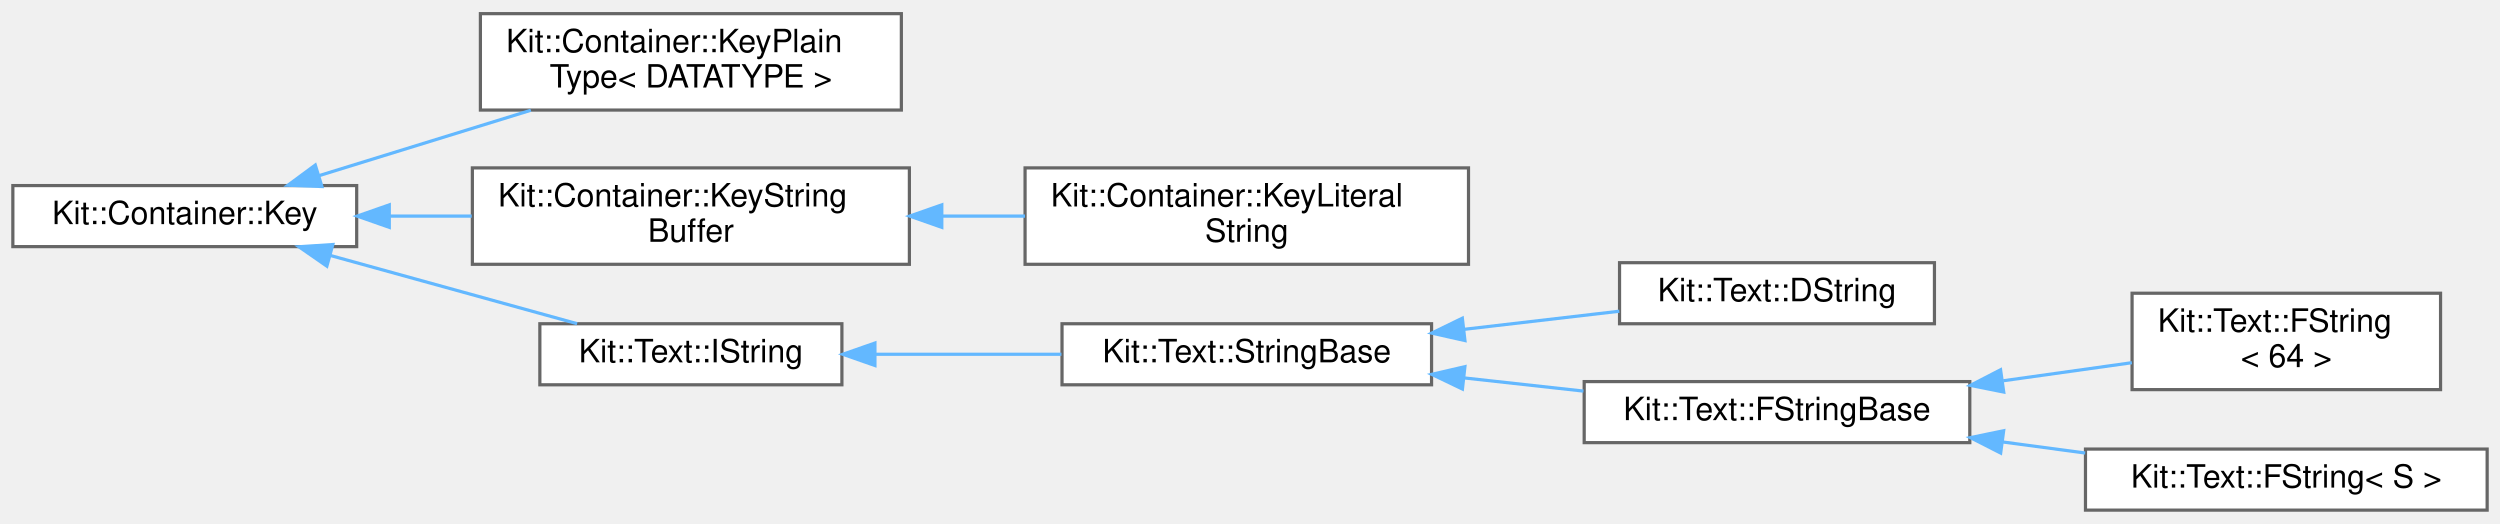
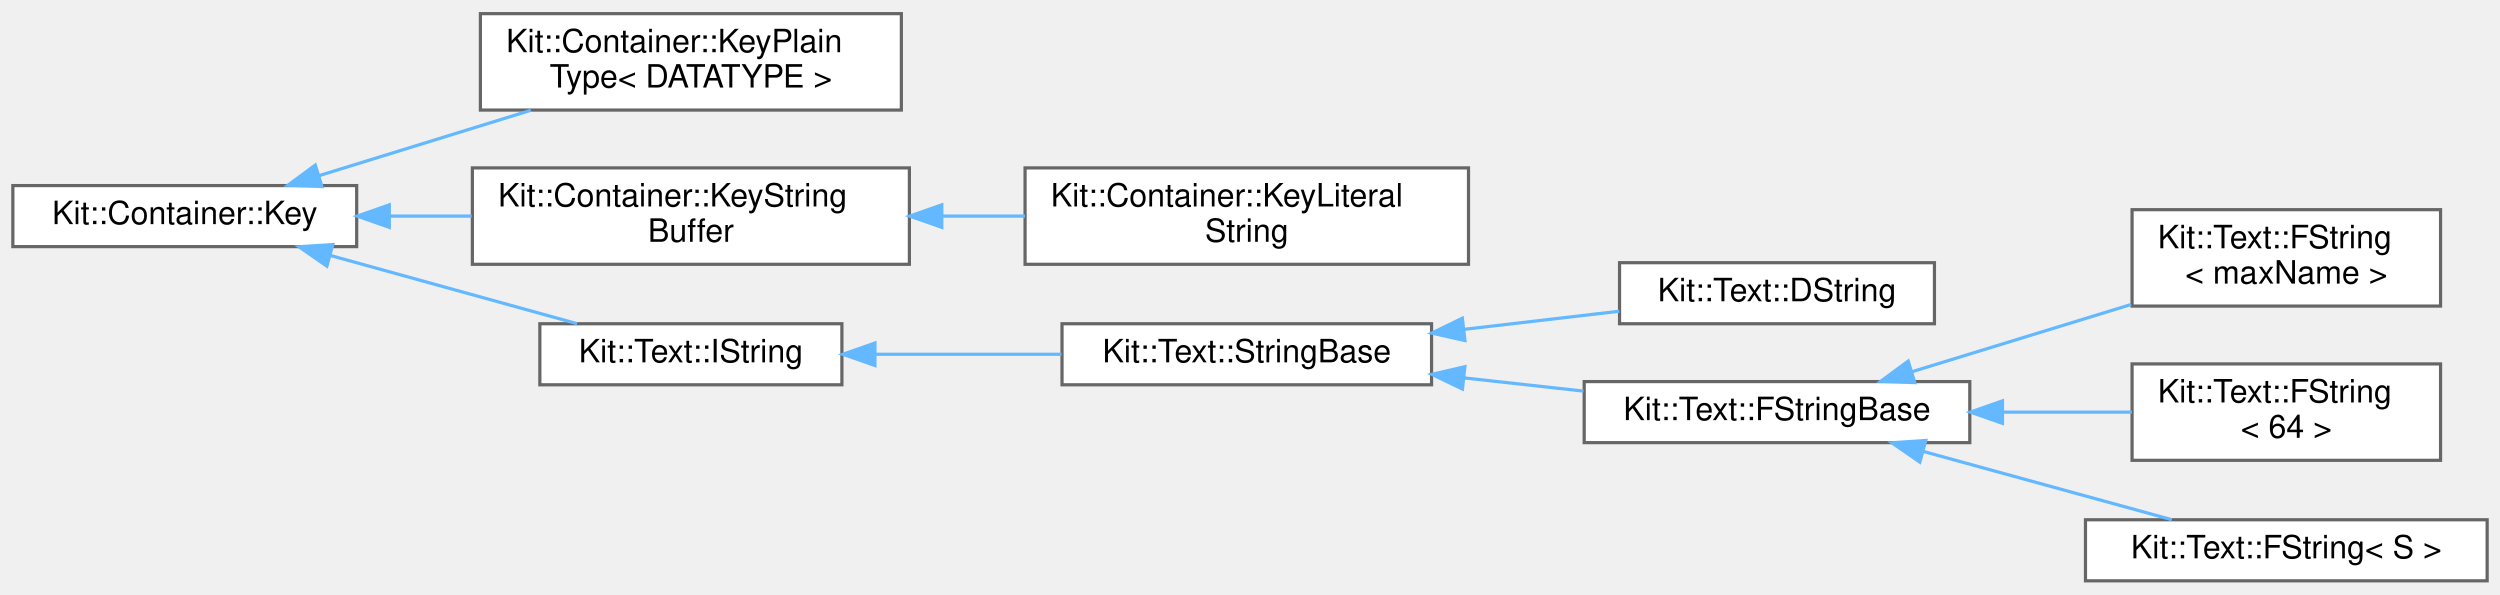
- <svg xmlns="http://www.w3.org/2000/svg" xmlns:xlink="http://www.w3.org/1999/xlink" width="778pt" height="163pt" viewBox="0.00 0.00 778.00 162.50">
-   <g id="graph0" class="graph" transform="scale(1 1) rotate(0) translate(4 158.5)">
+ <svg xmlns="http://www.w3.org/2000/svg" xmlns:xlink="http://www.w3.org/1999/xlink" width="778pt" height="185pt" viewBox="0.00 0.00 778.00 184.50">
+   <g id="graph0" class="graph" transform="scale(1 1) rotate(0) translate(4 180.5)">
    <g id="Node000000" class="node">
      <g id="a_Node000000">
        <a xlink:href="class_kit_1_1_container_1_1_key.html" target="_top" xlink:title="This abstract class defines the interface that a contained object must support if it has comparable k...">
-           <polygon fill="white" stroke="#666666" points="107,-101 0,-101 0,-82 107,-82 107,-101" />
-           <text text-anchor="middle" x="53.5" y="-89" font-family="Helvetica,sans-Serif" font-size="10.00">Kit::Container::Key</text>
+           <polygon fill="white" stroke="#666666" points="107,-123 0,-123 0,-104 107,-104 107,-123" />
+           <text text-anchor="middle" x="53.5" y="-111" font-family="Helvetica,sans-Serif" font-size="10.00">Kit::Container::Key</text>
        </a>
      </g>
    </g>
    <g id="Node000001" class="node">
      <g id="a_Node000001">
        <a xlink:href="class_kit_1_1_container_1_1_key_plain_type.html" target="_top" xlink:title="This template class is used to generate Key classes for most of the C/C++ primitive data types.">
-           <polygon fill="white" stroke="#666666" points="276.5,-154.5 145.5,-154.5 145.5,-124.5 276.5,-124.5 276.5,-154.5" />
-           <text text-anchor="start" x="153.5" y="-142.5" font-family="Helvetica,sans-Serif" font-size="10.00">Kit::Container::KeyPlain</text>
-           <text text-anchor="middle" x="211" y="-131.5" font-family="Helvetica,sans-Serif" font-size="10.00">Type&lt; DATATYPE &gt;</text>
+           <polygon fill="white" stroke="#666666" points="276.5,-176.5 145.5,-176.5 145.5,-146.5 276.5,-146.5 276.5,-176.5" />
+           <text text-anchor="start" x="153.5" y="-164.5" font-family="Helvetica,sans-Serif" font-size="10.00">Kit::Container::KeyPlain</text>
+           <text text-anchor="middle" x="211" y="-153.5" font-family="Helvetica,sans-Serif" font-size="10.00">Type&lt; DATATYPE &gt;</text>
        </a>
      </g>
    </g>
    <g id="edge4_Node000000_Node000001" class="edge">
      <g id="a_edge4_Node000000_Node000001">
        <a xlink:title=" ">
-           <path fill="none" stroke="#63b8ff" d="M95.41,-104.13C115.58,-110.36 140.06,-117.91 161.2,-124.44" />
-           <polygon fill="#63b8ff" stroke="#63b8ff" points="96.18,-100.7 85.59,-101.1 94.12,-107.39 96.18,-100.7" />
+           <path fill="none" stroke="#63b8ff" d="M95.41,-126.13C115.58,-132.36 140.06,-139.91 161.2,-146.44" />
+           <polygon fill="#63b8ff" stroke="#63b8ff" points="96.18,-122.7 85.59,-123.1 94.12,-129.39 96.18,-122.7" />
        </a>
      </g>
    </g>
    <g id="Node000002" class="node">
      <g id="a_Node000002">
        <a xlink:href="class_kit_1_1_container_1_1_key_string_buffer.html" target="_top" xlink:title="This class provides a 'Key' wrapper for a array of Character of length N, i.e.">
-           <polygon fill="white" stroke="#666666" points="279,-106.5 143,-106.5 143,-76.5 279,-76.5 279,-106.5" />
-           <text text-anchor="start" x="151" y="-94.5" font-family="Helvetica,sans-Serif" font-size="10.00">Kit::Container::KeyString</text>
-           <text text-anchor="middle" x="211" y="-83.5" font-family="Helvetica,sans-Serif" font-size="10.00">Buffer</text>
+           <polygon fill="white" stroke="#666666" points="279,-128.5 143,-128.5 143,-98.5 279,-98.5 279,-128.5" />
+           <text text-anchor="start" x="151" y="-116.5" font-family="Helvetica,sans-Serif" font-size="10.00">Kit::Container::KeyString</text>
+           <text text-anchor="middle" x="211" y="-105.5" font-family="Helvetica,sans-Serif" font-size="10.00">Buffer</text>
        </a>
      </g>
    </g>
    <g id="edge5_Node000000_Node000002" class="edge">
      <g id="a_edge5_Node000000_Node000002">
        <a xlink:title=" ">
-           <path fill="none" stroke="#63b8ff" d="M117.25,-91.5C125.66,-91.5 134.32,-91.5 142.8,-91.5" />
-           <polygon fill="#63b8ff" stroke="#63b8ff" points="117.15,-88 107.15,-91.5 117.15,-95 117.15,-88" />
+           <path fill="none" stroke="#63b8ff" d="M117.25,-113.5C125.66,-113.5 134.32,-113.5 142.8,-113.5" />
+           <polygon fill="#63b8ff" stroke="#63b8ff" points="117.15,-110 107.15,-113.5 117.15,-117 117.15,-110" />
        </a>
      </g>
    </g>
    <g id="Node000004" class="node">
      <g id="a_Node000004">
        <a xlink:href="class_kit_1_1_text_1_1_i_string.html" target="_top" xlink:title="This abstract class defines the operations that can be before on a NULL terminated string.">
-           <polygon fill="white" stroke="#666666" points="258,-58 164,-58 164,-39 258,-39 258,-58" />
-           <text text-anchor="middle" x="211" y="-46" font-family="Helvetica,sans-Serif" font-size="10.00">Kit::Text::IString</text>
+           <polygon fill="white" stroke="#666666" points="258,-80 164,-80 164,-61 258,-61 258,-80" />
+           <text text-anchor="middle" x="211" y="-68" font-family="Helvetica,sans-Serif" font-size="10.00">Kit::Text::IString</text>
        </a>
      </g>
    </g>
    <g id="edge7_Node000000_Node000004" class="edge">
      <g id="a_edge7_Node000000_Node000004">
        <a xlink:title=" ">
-           <path fill="none" stroke="#63b8ff" d="M98.75,-79.26C123.13,-72.52 152.96,-64.27 175.59,-58.02" />
-           <polygon fill="#63b8ff" stroke="#63b8ff" points="97.72,-75.92 89.01,-81.96 99.58,-82.66 97.72,-75.92" />
+           <path fill="none" stroke="#63b8ff" d="M98.75,-101.26C123.13,-94.52 152.96,-86.27 175.59,-80.02" />
+           <polygon fill="#63b8ff" stroke="#63b8ff" points="97.72,-97.92 89.01,-103.96 99.58,-104.66 97.72,-97.92" />
        </a>
      </g>
    </g>
    <g id="Node000003" class="node">
      <g id="a_Node000003">
        <a xlink:href="class_kit_1_1_container_1_1_key_literal_string.html" target="_top" xlink:title="This class provides a 'Key' wrapper for a C string literal.">
-           <polygon fill="white" stroke="#666666" points="453,-106.5 315,-106.5 315,-76.5 453,-76.5 453,-106.5" />
-           <text text-anchor="start" x="323" y="-94.5" font-family="Helvetica,sans-Serif" font-size="10.00">Kit::Container::KeyLiteral</text>
-           <text text-anchor="middle" x="384" y="-83.5" font-family="Helvetica,sans-Serif" font-size="10.00">String</text>
+           <polygon fill="white" stroke="#666666" points="453,-128.5 315,-128.5 315,-98.5 453,-98.5 453,-128.5" />
+           <text text-anchor="start" x="323" y="-116.5" font-family="Helvetica,sans-Serif" font-size="10.00">Kit::Container::KeyLiteral</text>
+           <text text-anchor="middle" x="384" y="-105.5" font-family="Helvetica,sans-Serif" font-size="10.00">String</text>
        </a>
      </g>
    </g>
    <g id="edge6_Node000002_Node000003" class="edge">
      <g id="a_edge6_Node000002_Node000003">
        <a xlink:title=" ">
-           <path fill="none" stroke="#63b8ff" d="M289.14,-91.5C297.75,-91.5 306.49,-91.5 314.98,-91.5" />
-           <polygon fill="#63b8ff" stroke="#63b8ff" points="289.09,-88 279.09,-91.5 289.09,-95 289.09,-88" />
+           <path fill="none" stroke="#63b8ff" d="M289.14,-113.5C297.75,-113.5 306.49,-113.5 314.98,-113.5" />
+           <polygon fill="#63b8ff" stroke="#63b8ff" points="289.09,-110 279.09,-113.5 289.09,-117 289.09,-110" />
        </a>
      </g>
    </g>
    <g id="Node000005" class="node">
      <g id="a_Node000005">
        <a xlink:href="class_kit_1_1_text_1_1_string_base.html" target="_top" xlink:title="This partially concrete class implements the portions of the String Api that is independent of the in...">
-           <polygon fill="white" stroke="#666666" points="441.5,-58 326.5,-58 326.5,-39 441.5,-39 441.5,-58" />
-           <text text-anchor="middle" x="384" y="-46" font-family="Helvetica,sans-Serif" font-size="10.00">Kit::Text::StringBase</text>
+           <polygon fill="white" stroke="#666666" points="441.5,-80 326.5,-80 326.5,-61 441.5,-61 441.5,-80" />
+           <text text-anchor="middle" x="384" y="-68" font-family="Helvetica,sans-Serif" font-size="10.00">Kit::Text::StringBase</text>
        </a>
      </g>
    </g>
    <g id="edge8_Node000004_Node000005" class="edge">
      <g id="a_edge8_Node000004_Node000005">
        <a xlink:title=" ">
-           <path fill="none" stroke="#63b8ff" d="M268.37,-48.5C286.98,-48.5 307.68,-48.5 326.32,-48.5" />
-           <polygon fill="#63b8ff" stroke="#63b8ff" points="268.28,-45 258.28,-48.5 268.28,-52 268.28,-45" />
+           <path fill="none" stroke="#63b8ff" d="M268.37,-70.5C286.98,-70.5 307.68,-70.5 326.32,-70.5" />
+           <polygon fill="#63b8ff" stroke="#63b8ff" points="268.28,-67 258.28,-70.5 268.28,-74 268.28,-67" />
        </a>
      </g>
    </g>
    <g id="Node000006" class="node">
      <g id="a_Node000006">
        <a xlink:href="class_kit_1_1_text_1_1_d_string.html" target="_top" xlink:title="This concrete class implements a simple &quot;dynamic storage&quot; IString Type.">
-           <polygon fill="white" stroke="#666666" points="598,-77 500,-77 500,-58 598,-58 598,-77" />
-           <text text-anchor="middle" x="549" y="-65" font-family="Helvetica,sans-Serif" font-size="10.00">Kit::Text::DString</text>
+           <polygon fill="white" stroke="#666666" points="598,-99 500,-99 500,-80 598,-80 598,-99" />
+           <text text-anchor="middle" x="549" y="-87" font-family="Helvetica,sans-Serif" font-size="10.00">Kit::Text::DString</text>
        </a>
      </g>
    </g>
    <g id="edge9_Node000005_Node000006" class="edge">
      <g id="a_edge9_Node000005_Node000006">
        <a xlink:title=" ">
-           <path fill="none" stroke="#63b8ff" d="M451.52,-56.25C467.74,-58.14 484.78,-60.13 499.94,-61.9" />
-           <polygon fill="#63b8ff" stroke="#63b8ff" points="451.89,-52.77 441.55,-55.09 451.08,-59.73 451.89,-52.77" />
+           <path fill="none" stroke="#63b8ff" d="M451.52,-78.25C467.74,-80.14 484.78,-82.13 499.94,-83.9" />
+           <polygon fill="#63b8ff" stroke="#63b8ff" points="451.89,-74.77 441.55,-77.09 451.08,-81.73 451.89,-74.77" />
        </a>
      </g>
    </g>
    <g id="Node000007" class="node">
      <g id="a_Node000007">
        <a xlink:href="class_kit_1_1_text_1_1_f_string_base.html" target="_top" xlink:title="This mostly concrete class implements a &quot;fixed storage&quot; String Type.">
-           <polygon fill="white" stroke="#666666" points="609,-40 489,-40 489,-21 609,-21 609,-40" />
-           <text text-anchor="middle" x="549" y="-28" font-family="Helvetica,sans-Serif" font-size="10.00">Kit::Text::FStringBase</text>
+           <polygon fill="white" stroke="#666666" points="609,-62 489,-62 489,-43 609,-43 609,-62" />
+           <text text-anchor="middle" x="549" y="-50" font-family="Helvetica,sans-Serif" font-size="10.00">Kit::Text::FStringBase</text>
        </a>
      </g>
    </g>
    <g id="edge10_Node000005_Node000007" class="edge">
      <g id="a_edge10_Node000005_Node000007">
        <a xlink:title=" ">
-           <path fill="none" stroke="#63b8ff" d="M451.73,-41.13C464,-39.78 476.74,-38.37 488.78,-37.04" />
-           <polygon fill="#63b8ff" stroke="#63b8ff" points="451.11,-37.68 441.55,-42.25 451.88,-44.64 451.11,-37.68" />
+           <path fill="none" stroke="#63b8ff" d="M451.73,-63.13C464,-61.78 476.74,-60.37 488.78,-59.04" />
+           <polygon fill="#63b8ff" stroke="#63b8ff" points="451.11,-59.68 441.55,-64.25 451.88,-66.64 451.11,-59.68" />
        </a>
      </g>
    </g>
    <g id="Node000008" class="node">
      <g id="a_Node000008">
+         <a xlink:href="class_kit_1_1_text_1_1_f_string.html" target="_top" xlink:title=" ">
+           <polygon fill="white" stroke="#666666" points="755.5,-115.5 659.5,-115.5 659.5,-85.5 755.5,-85.5 755.5,-115.5" />
+           <text text-anchor="start" x="667.5" y="-103.5" font-family="Helvetica,sans-Serif" font-size="10.00">Kit::Text::FString</text>
+           <text text-anchor="middle" x="707.5" y="-92.5" font-family="Helvetica,sans-Serif" font-size="10.00">&lt; maxName &gt;</text>
+         </a>
+       </g>
+     </g>
+     <g id="edge11_Node000007_Node000008" class="edge">
+       <g id="a_edge11_Node000007_Node000008">
+         <a xlink:title=" ">
+           <path fill="none" stroke="#63b8ff" d="M590.86,-65.03C611.8,-71.46 637.42,-79.31 659.21,-86" />
+           <polygon fill="#63b8ff" stroke="#63b8ff" points="591.88,-61.68 581.29,-62.1 589.83,-68.38 591.88,-61.68" />
+         </a>
+       </g>
+     </g>
+     <g id="Node000009" class="node">
+       <g id="a_Node000009">
        <a xlink:href="class_kit_1_1_text_1_1_f_string.html" target="_top" xlink:title=" ">
          <polygon fill="white" stroke="#666666" points="755.5,-67.5 659.5,-67.5 659.5,-37.5 755.5,-37.5 755.5,-67.5" />
          <text text-anchor="start" x="667.5" y="-55.5" font-family="Helvetica,sans-Serif" font-size="10.00">Kit::Text::FString</text>
          <text text-anchor="middle" x="707.5" y="-44.5" font-family="Helvetica,sans-Serif" font-size="10.00">&lt; 64 &gt;</text>
        </a>
      </g>
    </g>
-     <g id="edge11_Node000007_Node000008" class="edge">
-       <g id="a_edge11_Node000007_Node000008">
+     <g id="edge12_Node000007_Node000009" class="edge">
+       <g id="a_edge12_Node000007_Node000009">
        <a xlink:title=" ">
-           <path fill="none" stroke="#63b8ff" d="M619.42,-40.26C632.95,-42.16 646.84,-44.11 659.44,-45.88" />
-           <polygon fill="#63b8ff" stroke="#63b8ff" points="619.56,-36.74 609.17,-38.82 618.58,-43.68 619.56,-36.74" />
+           <path fill="none" stroke="#63b8ff" d="M619.42,-52.5C632.95,-52.5 646.84,-52.5 659.44,-52.5" />
+           <polygon fill="#63b8ff" stroke="#63b8ff" points="619.17,-49 609.17,-52.5 619.17,-56 619.17,-49" />
        </a>
      </g>
    </g>
-     <g id="Node000009" class="node">
-       <g id="a_Node000009">
+     <g id="Node000010" class="node">
+       <g id="a_Node000010">
        <a xlink:href="class_kit_1_1_text_1_1_f_string.html" target="_top" xlink:title="This template class represents a NULL terminated string of a specific length.">
          <polygon fill="white" stroke="#666666" points="770,-19 645,-19 645,0 770,0 770,-19" />
          <text text-anchor="middle" x="707.5" y="-7" font-family="Helvetica,sans-Serif" font-size="10.00">Kit::Text::FString&lt; S &gt;</text>
        </a>
      </g>
    </g>
-     <g id="edge12_Node000007_Node000009" class="edge">
-       <g id="a_edge12_Node000007_Node000009">
+     <g id="edge13_Node000007_Node000010" class="edge">
+       <g id="a_edge13_Node000007_Node000010">
        <a xlink:title=" ">
-           <path fill="none" stroke="#63b8ff" d="M619.14,-21.22C627.72,-20.07 636.45,-18.9 644.91,-17.77" />
-           <polygon fill="#63b8ff" stroke="#63b8ff" points="618.61,-17.76 609.17,-22.56 619.54,-24.7 618.61,-17.76" />
+           <path fill="none" stroke="#63b8ff" d="M594.53,-40.26C619.08,-33.52 649.09,-25.27 671.86,-19.02" />
+           <polygon fill="#63b8ff" stroke="#63b8ff" points="593.45,-36.93 584.73,-42.96 595.3,-43.68 593.45,-36.93" />
        </a>
      </g>
    </g>
  </g>
</svg>
